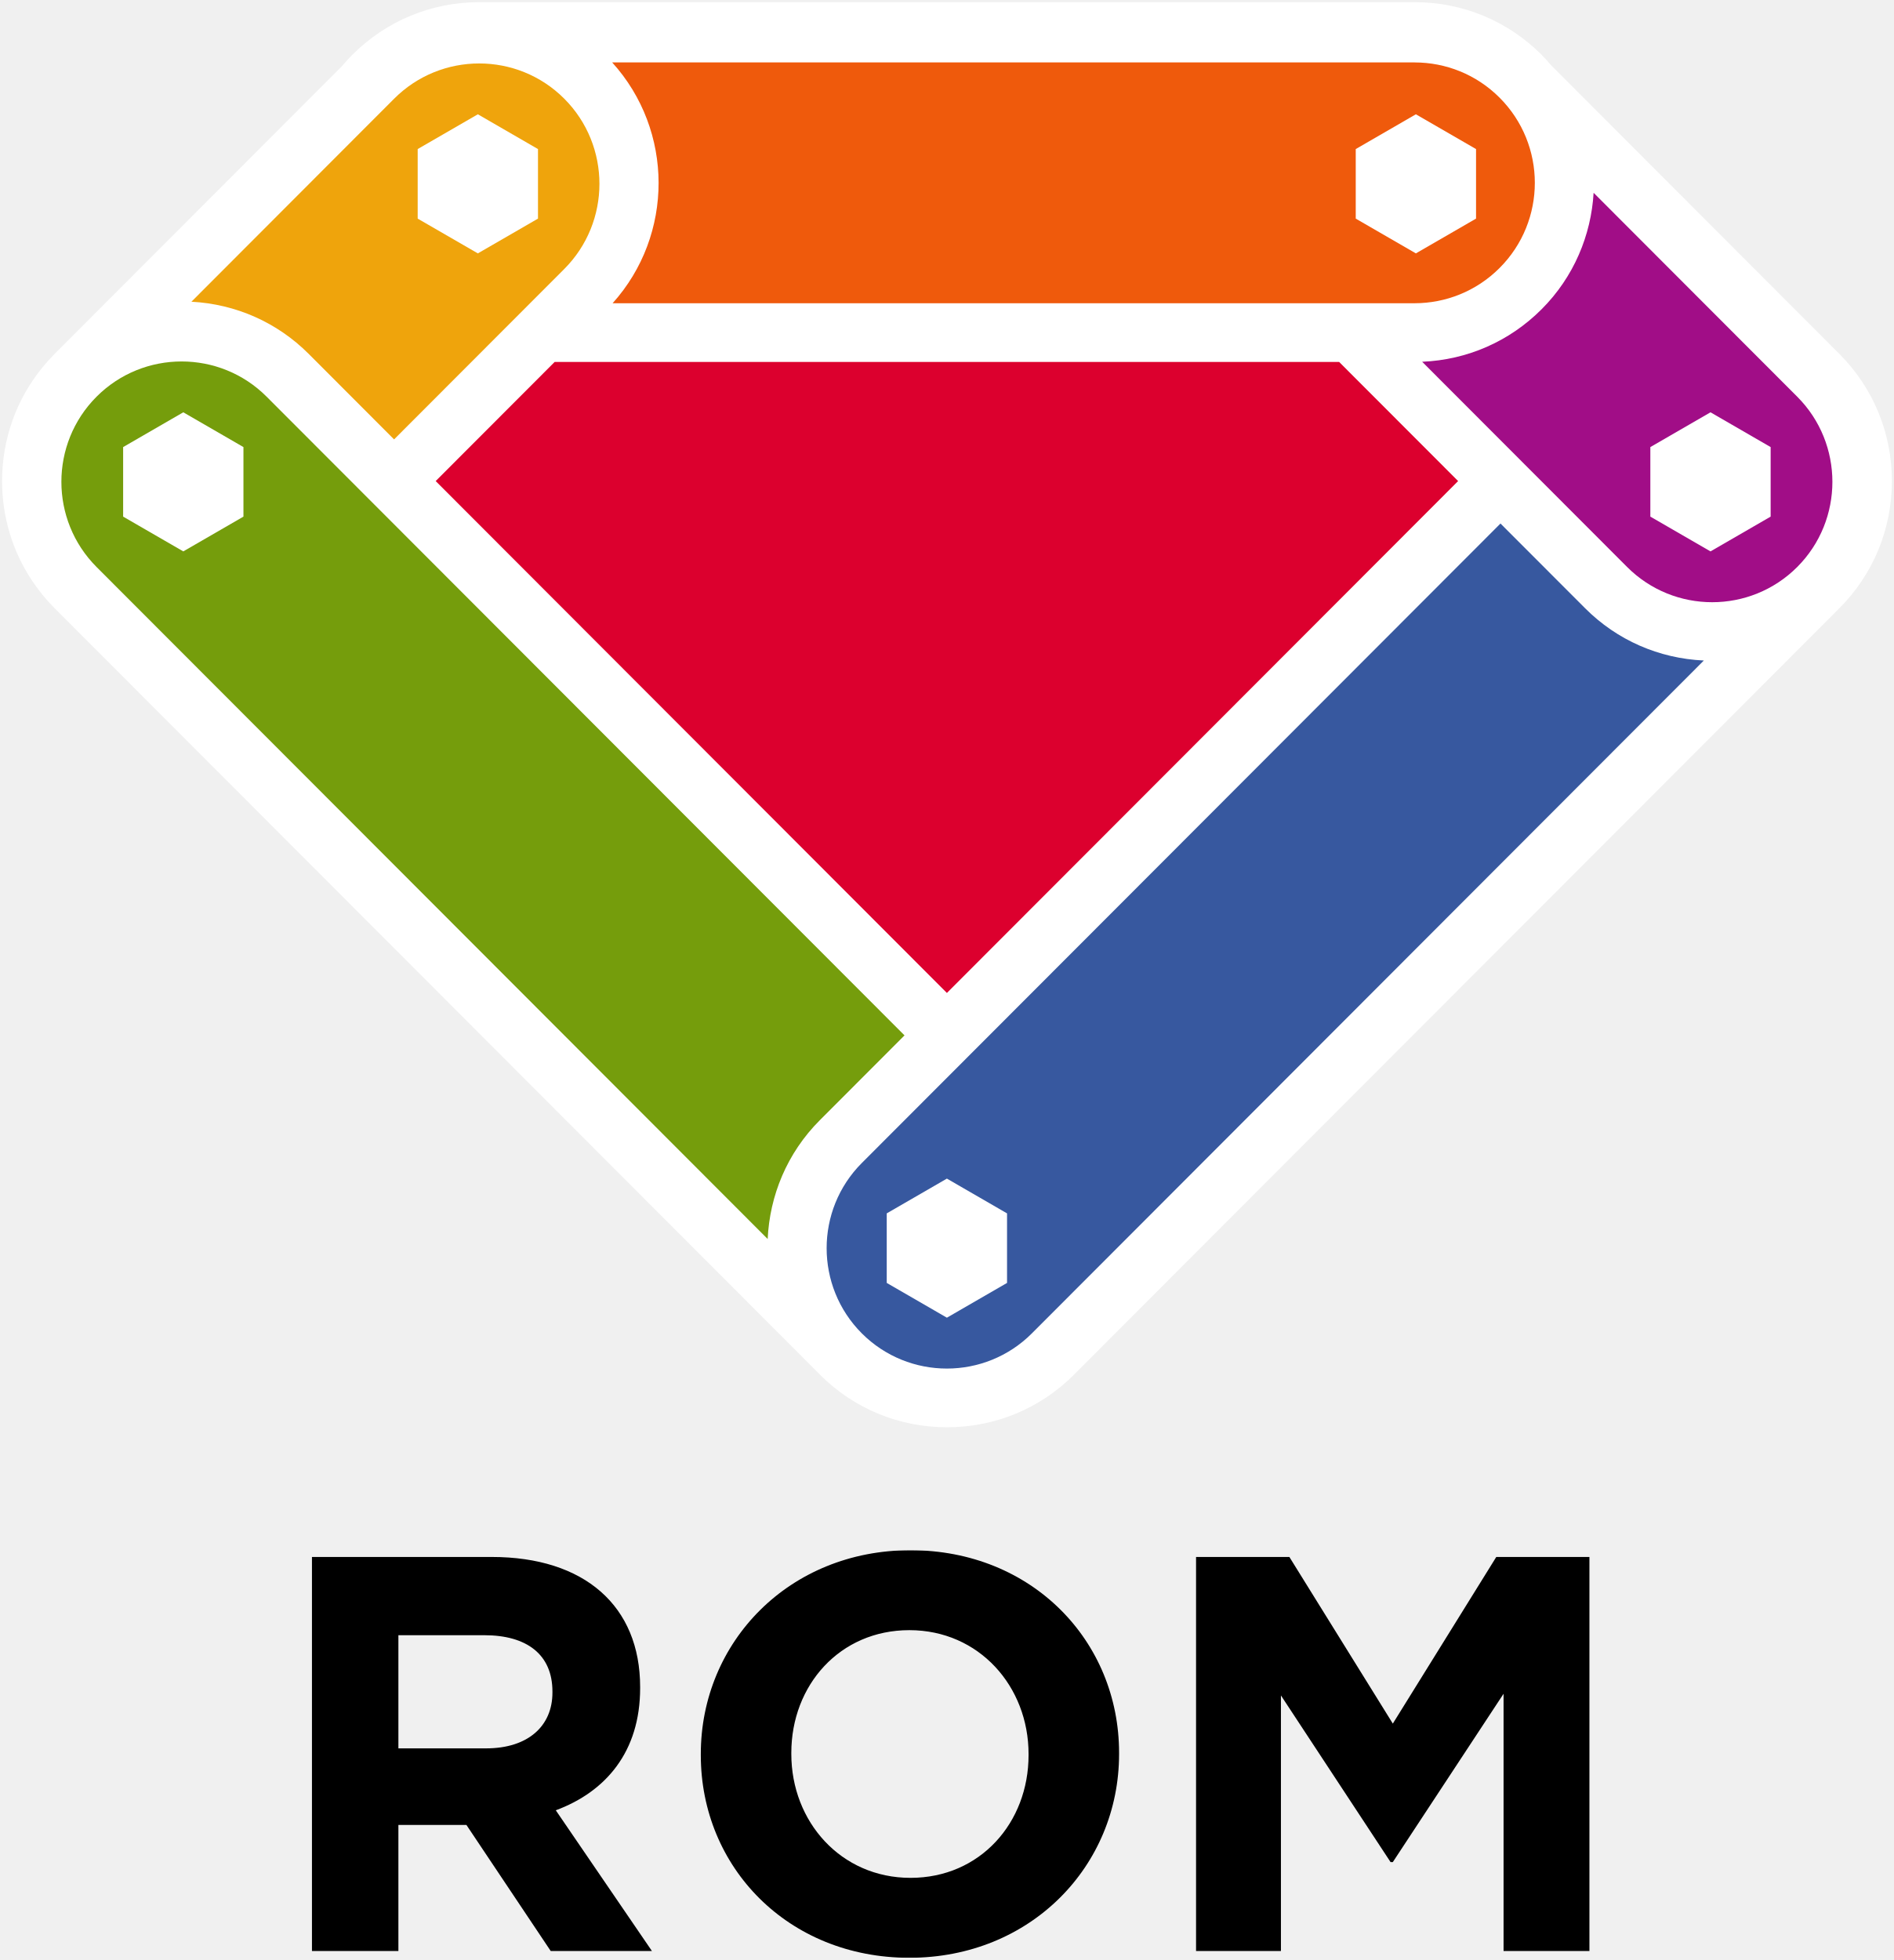
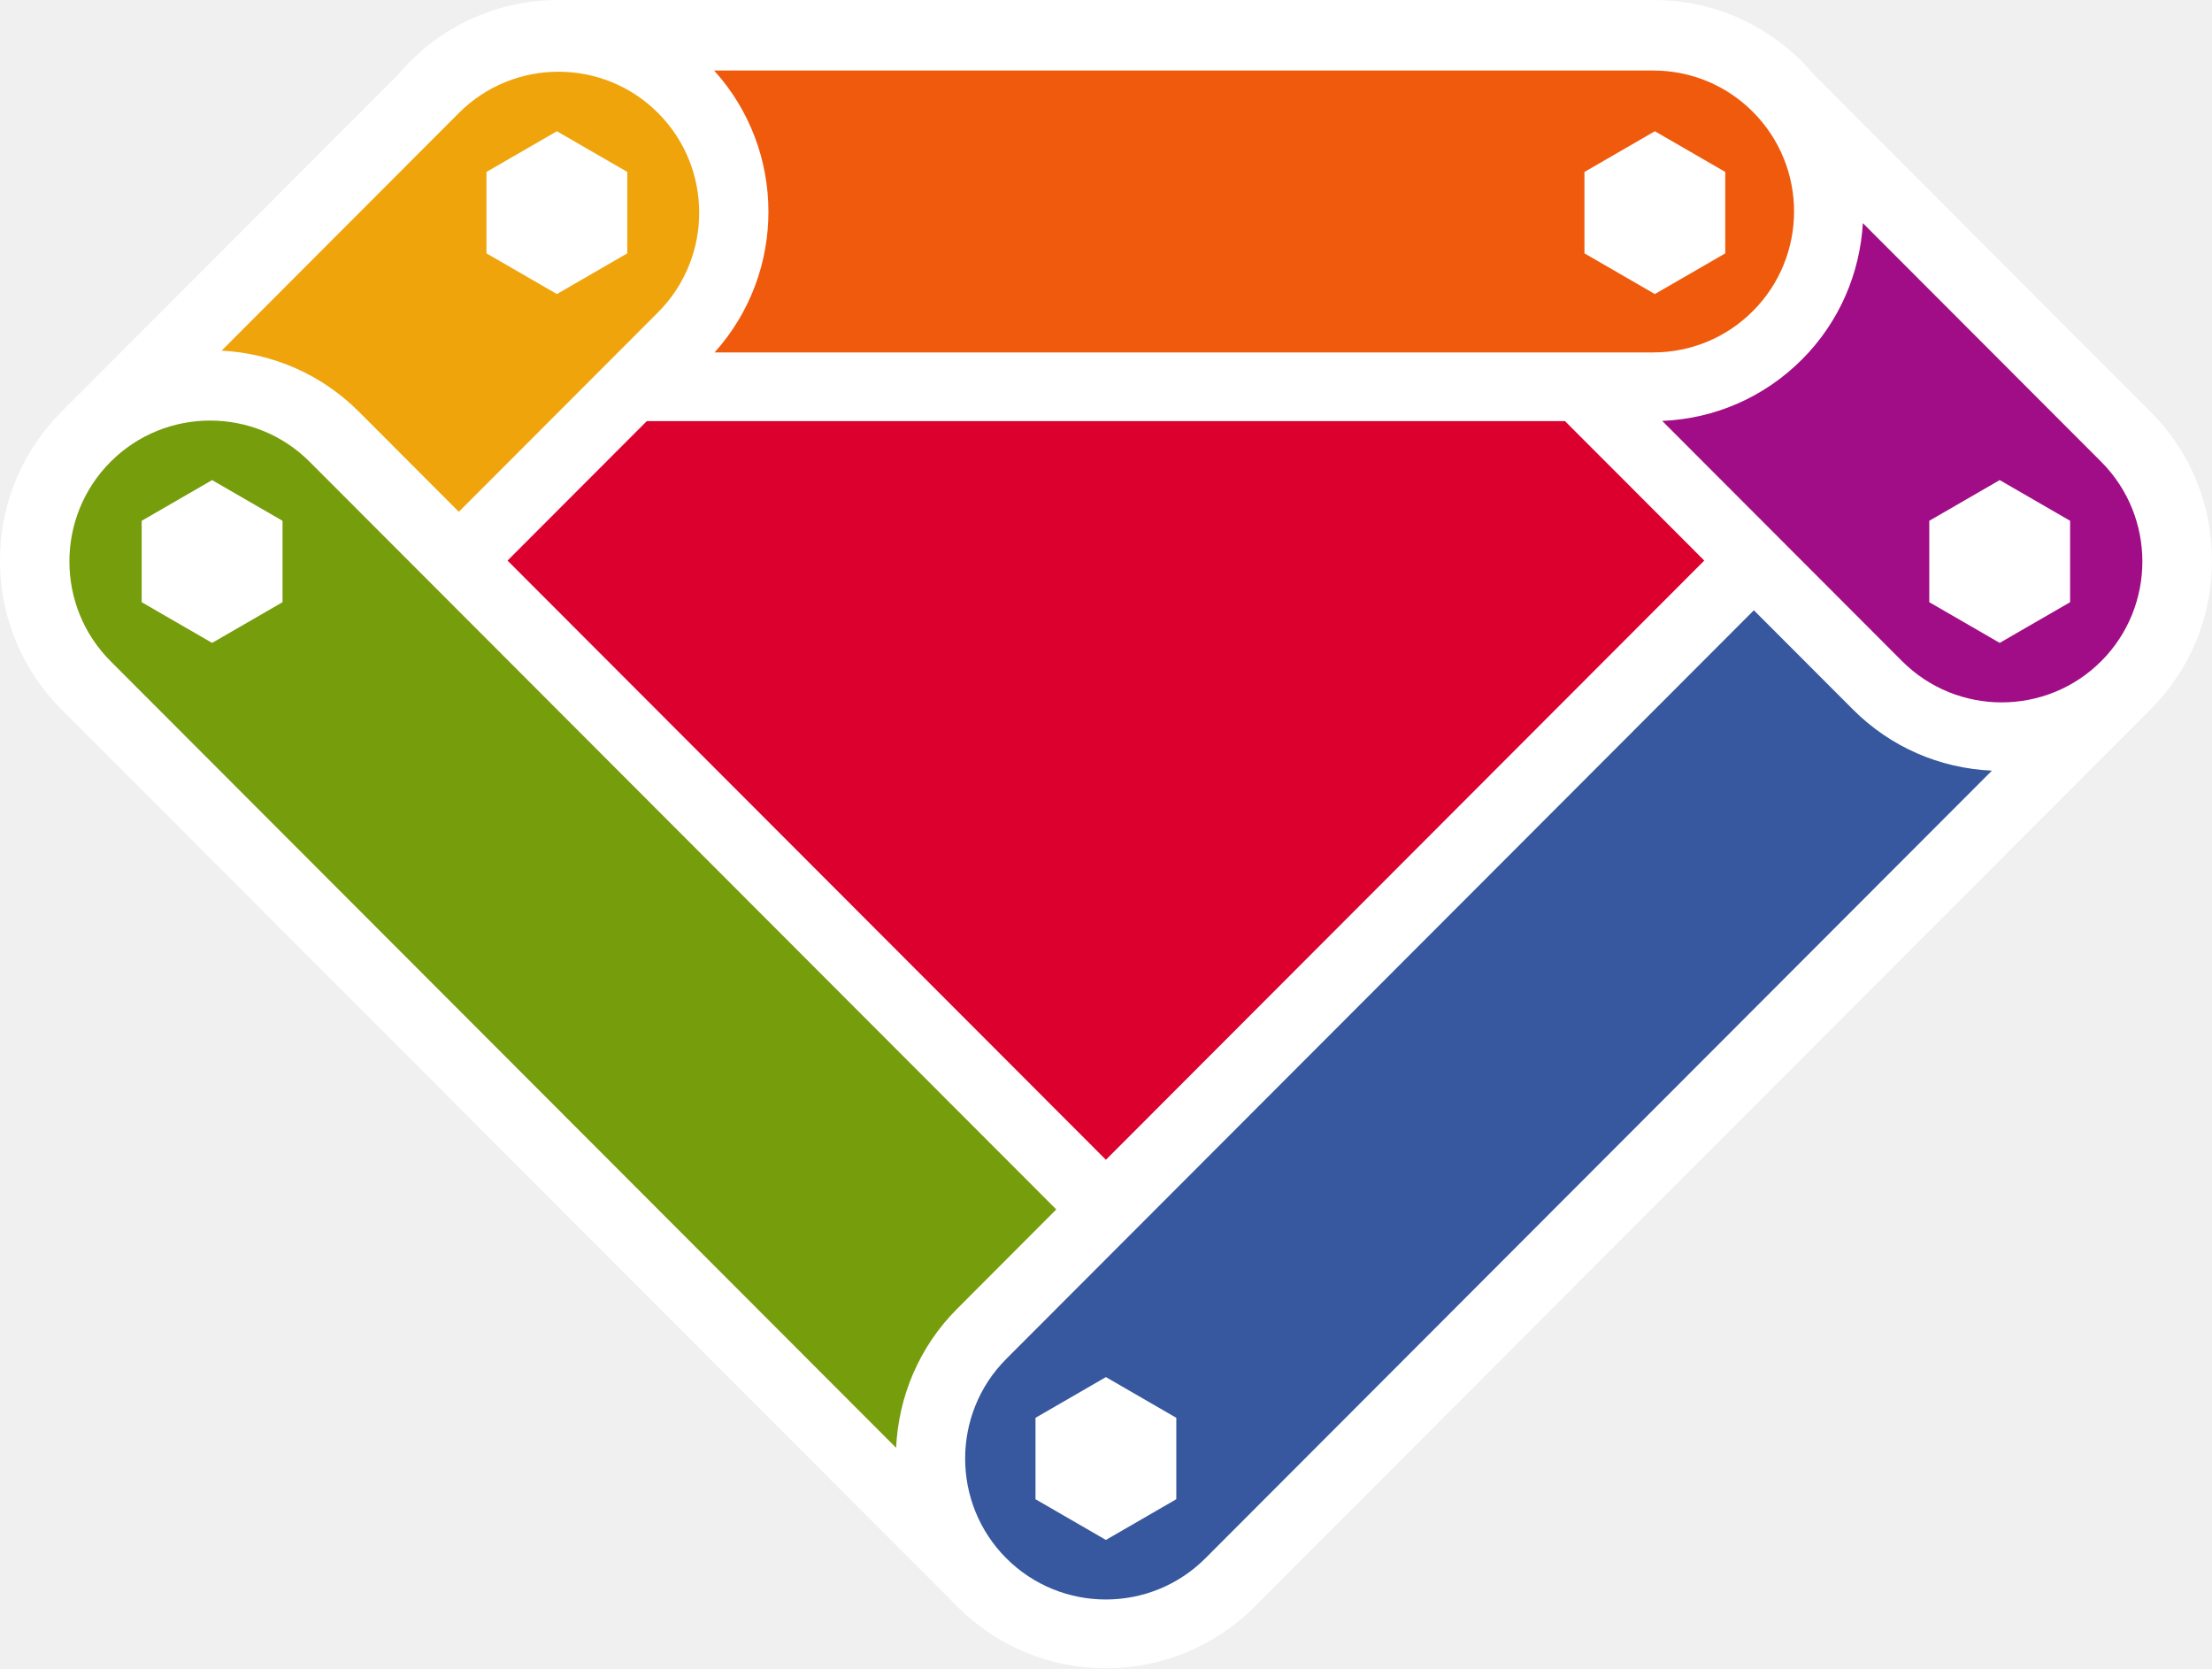
- <svg xmlns="http://www.w3.org/2000/svg" xmlns:xlink="http://www.w3.org/1999/xlink" width="230px" height="238px" viewBox="0 0 230 238" version="1.1">
-   <defs>
-     <path id="path-1" d="M0.449,0.375 L155.619,0.375 L155.619,49.865 L0.449,49.865 L0.449,0.375 Z" />
-   </defs>
-   <g id="Page-1" stroke="none" stroke-width="1" fill="none" fill-rule="evenodd">
+ <svg xmlns="http://www.w3.org/2000/svg" version="1.1" id="Layer_1" x="0px" y="0px" width="229.493px" height="173.047px" viewBox="0.253 0.265 229.493 173.047" enable-background="new 0.253 0.265 229.493 173.047" xml:space="preserve">
+   <g id="Page-1">
    <g id="Landing-Page-Mobile" transform="translate(-69, -102)">
      <g id="Hero" transform="translate(20, 102)">
        <g id="Logo" transform="translate(49, 0)">
-           <g id="Group-3" transform="translate(37.41627, 187.8657)">
-             <mask id="mask-2" fill="white">
-               <use xlink:href="#path-1" />
-             </mask>
-             <g id="Clip-2" />
-             <path d="M144.288,1.194 L131.725,21.428 L119.163,1.194 L107.83,1.194 L107.83,49.045 L118.138,49.045 L118.138,18.01 L131.451,38.244 L131.725,38.244 L145.173,17.806 L145.173,49.045 L155.621,49.045 L155.621,1.194 L144.288,1.194 Z M87.49,25.257 C87.49,33.46 81.618,40.16 73.154,40.16 C64.687,40.16 58.68,33.322 58.68,25.121 L58.68,24.983 C58.68,16.78 64.552,10.082 73.016,10.082 C81.483,10.082 87.49,16.917 87.49,25.121 L87.49,25.257 Z M73.154,0.375 C58.407,0.375 47.688,11.518 47.688,25.121 L47.688,25.257 C47.688,38.86 58.271,49.865 73.016,49.865 C87.763,49.865 98.482,38.722 98.482,25.121 L98.482,24.983 C98.482,11.38 87.901,0.375 73.154,0.375 L73.154,0.375 Z M29.67,17.668 C29.67,21.704 26.734,24.436 21.614,24.436 L10.964,24.436 L10.964,10.696 L21.41,10.696 C26.53,10.696 29.67,13.022 29.67,17.533 L29.67,17.668 Z M40.32,17.122 L40.32,16.986 C40.32,7.143 33.562,1.194 22.297,1.194 L0.449,1.194 L0.449,49.045 L10.964,49.045 L10.964,33.733 L19.224,33.733 L29.464,49.045 L41.754,49.045 L30.078,31.956 C36.155,29.7 40.32,24.848 40.32,17.122 L40.32,17.122 Z" id="Fill-1" fill="#000000" mask="url(#mask-2)" />
-           </g>
          <g id="Group-12">
-             <path d="M223.363,42.968 L188.343,7.907 C187.982,7.485 187.619,7.063 187.221,6.663 C183.107,2.544 177.637,0.273 171.819,0.264 L171.819,0.273 L171.812,0.264 L58.207,0.264 C52.38,0.264 46.901,2.535 42.781,6.663 C42.338,7.106 41.919,7.566 41.519,8.042 L6.635,42.97 C6.631,42.977 6.627,42.981 6.622,42.985 C6.102,43.508 5.612,44.05 5.152,44.614 C5.139,44.632 5.128,44.646 5.116,44.661 C1.967,48.538 0.254,53.343 0.254,58.417 C0.254,62.739 1.498,66.866 3.815,70.39 C3.83,70.415 3.845,70.439 3.86,70.462 C4.236,71.029 4.641,71.58 5.07,72.111 C5.105,72.156 5.137,72.202 5.173,72.245 C5.606,72.774 6.067,73.282 6.553,73.774 C6.581,73.803 6.607,73.835 6.635,73.865 C6.667,73.897 6.7,73.925 6.732,73.955 L99.475,166.816 C99.507,166.849 99.536,166.885 99.567,166.918 C103.684,171.041 109.165,173.311 114.996,173.311 C114.998,173.311 115,173.309 115,173.309 C115.002,173.309 115.004,173.311 115.004,173.311 C120.837,173.311 126.316,171.041 130.433,166.918 C130.493,166.859 130.544,166.799 130.604,166.739 L223.363,73.863 C227.479,69.742 229.746,64.256 229.746,58.417 L229.746,58.415 C229.746,52.577 227.479,47.091 223.363,42.968" id="Fill-4" fill="#FFFFFF" />
-             <path d="M162.622,43.951 L67.355,43.951 L52.909,58.415 L114.989,120.573 L177.07,58.415 L162.622,43.951 Z" id="Fill-5" fill="#DC002E" />
-             <path d="M182.108,11.862 C179.262,9.01 175.531,7.584 171.8,7.582 L171.8,7.58 L74.342,7.58 C81.839,15.858 81.857,28.523 74.392,36.824 L171.8,36.824 L171.8,36.822 C175.531,36.817 179.262,35.39 182.108,32.539 C187.812,26.83 187.812,17.572 182.108,11.862" id="Fill-6" fill="#EF5A0C" />
-             <path d="M68.522,11.983 C62.829,6.279 53.562,6.279 47.866,11.983 L23.245,36.637 C28.627,36.925 33.646,39.131 37.483,42.968 L47.856,53.356 L68.522,32.664 C74.218,26.961 74.218,17.686 68.522,11.983" id="Fill-7" fill="#EFA40C" />
-             <path d="M32.38,48.17 C26.687,42.466 17.421,42.466 11.725,48.17 C6.031,53.87 6.031,63.148 11.727,68.851 L93.225,150.45 C93.467,145.203 95.561,140.023 99.557,136.025 L109.842,125.725 L32.38,48.17 Z" id="Fill-8" fill="#759D0C" />
-             <path d="M192.496,73.863 L182.215,63.57 L104.655,141.224 C98.962,146.927 98.962,156.205 104.655,161.906 C110.351,167.608 119.617,167.608 125.31,161.908 L206.911,80.205 C201.461,79.958 196.373,77.743 192.496,73.863" id="Fill-9" fill="#37589F" />
-             <path d="M218.251,48.17 L193.525,23.412 C193.22,28.562 191.131,33.626 187.21,37.551 C183.307,41.459 178.187,43.699 172.704,43.928 L197.596,68.851 C203.292,74.551 212.556,74.551 218.251,68.851 C223.945,63.148 223.945,53.872 218.251,48.17" id="Fill-10" fill="#A10D87" />
-             <path d="M164.638,18.101 L164.638,26.546 L171.941,30.768 L179.247,26.546 L179.247,18.101 L171.941,13.878 L164.638,18.101 Z M207.72,50.065 L200.414,54.288 L200.414,62.732 L207.72,66.955 L215.023,62.732 L215.023,54.288 L207.72,50.065 Z M107.683,147.339 L107.683,155.783 L114.989,160.005 L122.293,155.783 L122.293,147.339 L114.989,143.116 L107.683,147.339 Z M14.953,54.288 L14.953,62.732 L22.259,66.955 L29.564,62.732 L29.564,54.288 L22.259,50.065 L14.953,54.288 Z M50.723,18.101 L50.723,26.546 L58.029,30.768 L65.332,26.546 L65.332,18.101 L58.029,13.878 L50.723,18.101 Z" id="Fill-11" fill="#FFFFFF" />
+             <path id="Fill-4" fill="#FFFFFF" d="M223.363,42.968l-35.02-35.061c-0.361-0.422-0.725-0.844-1.123-1.244       c-4.113-4.12-9.584-6.39-15.402-6.398v0.009l-0.006-0.009H58.207c-5.827,0-11.306,2.271-15.426,6.398       c-0.443,0.443-0.862,0.903-1.262,1.379L6.635,42.97c-0.004,0.006-0.009,0.011-0.013,0.015c-0.52,0.523-1.01,1.065-1.47,1.629       c-0.013,0.018-0.023,0.033-0.036,0.047c-3.149,3.876-4.862,8.682-4.862,13.756c0,4.321,1.245,8.449,3.562,11.972       c0.015,0.025,0.03,0.049,0.045,0.073c0.376,0.566,0.78,1.117,1.21,1.649c0.034,0.045,0.067,0.09,0.103,0.133       c0.433,0.529,0.894,1.037,1.38,1.53c0.028,0.028,0.054,0.061,0.082,0.09c0.032,0.033,0.064,0.061,0.096,0.09l92.744,92.861       c0.032,0.033,0.061,0.068,0.092,0.102c4.116,4.123,9.597,6.394,15.428,6.394c0.002,0,0.004-0.003,0.004-0.003       c0.002,0,0.004,0.003,0.004,0.003c5.833,0,11.312-2.271,15.428-6.394c0.06-0.059,0.112-0.119,0.171-0.18l92.76-92.875       c4.115-4.121,6.383-9.606,6.383-15.445v-0.002C229.746,52.577,227.479,47.091,223.363,42.968" />
+             <path id="Fill-5" fill="#DC002E" d="M162.621,43.951H67.355L52.909,58.415l62.08,62.157l62.082-62.157L162.621,43.951z" />
+             <path id="Fill-6" fill="#EF5A0C" d="M182.107,11.862c-2.846-2.852-6.576-4.278-10.309-4.28V7.58H74.342       c7.497,8.279,7.515,20.943,0.049,29.244h97.407v-0.002c3.732-0.004,7.463-1.432,10.309-4.283       C187.812,26.83,187.812,17.572,182.107,11.862" />
+             <path id="Fill-7" fill="#EFA40C" d="M68.522,11.982c-5.693-5.703-14.959-5.703-20.656,0L23.246,36.637       c5.382,0.288,10.4,2.494,14.237,6.331l10.373,10.388l20.666-20.692C74.218,26.961,74.218,17.686,68.522,11.982" />
+             <path id="Fill-8" fill="#759D0C" d="M32.38,48.169c-5.694-5.703-14.96-5.703-20.655,0c-5.694,5.701-5.694,14.978,0.001,20.682       l81.498,81.599c0.243-5.247,2.336-10.427,6.333-14.425l10.284-10.301L32.38,48.169z" />
+             <path id="Fill-9" fill="#37589F" d="M192.496,73.863L182.215,63.57l-77.56,77.655c-5.693,5.702-5.693,14.98,0,20.682       c5.696,5.702,14.962,5.702,20.656,0.002l81.602-81.703C201.461,79.958,196.373,77.743,192.496,73.863" />
+             <path id="Fill-10" fill="#A10D87" d="M218.252,48.169l-24.727-24.757c-0.306,5.15-2.395,10.214-6.315,14.139       c-3.903,3.908-9.022,6.148-14.506,6.376l24.892,24.923c5.696,5.7,14.96,5.7,20.656,0       C223.945,63.147,223.945,53.872,218.252,48.169" />
+             <path id="Fill-11" fill="#FFFFFF" d="M164.638,18.101v8.445l7.304,4.222l7.306-4.222v-8.445l-7.306-4.222L164.638,18.101z        M207.72,50.065l-7.306,4.222v8.445l7.306,4.222l7.304-4.222v-8.445L207.72,50.065z M107.684,147.338v8.445l7.305,4.223       l7.304-4.223v-8.445l-7.304-4.223L107.684,147.338z M14.953,54.288v8.445l7.306,4.222l7.306-4.222v-8.445l-7.306-4.222       L14.953,54.288z M50.723,18.101v8.445l7.306,4.222l7.303-4.222v-8.445l-7.303-4.222L50.723,18.101z" />
          </g>
        </g>
      </g>
    </g>
  </g>
</svg>
